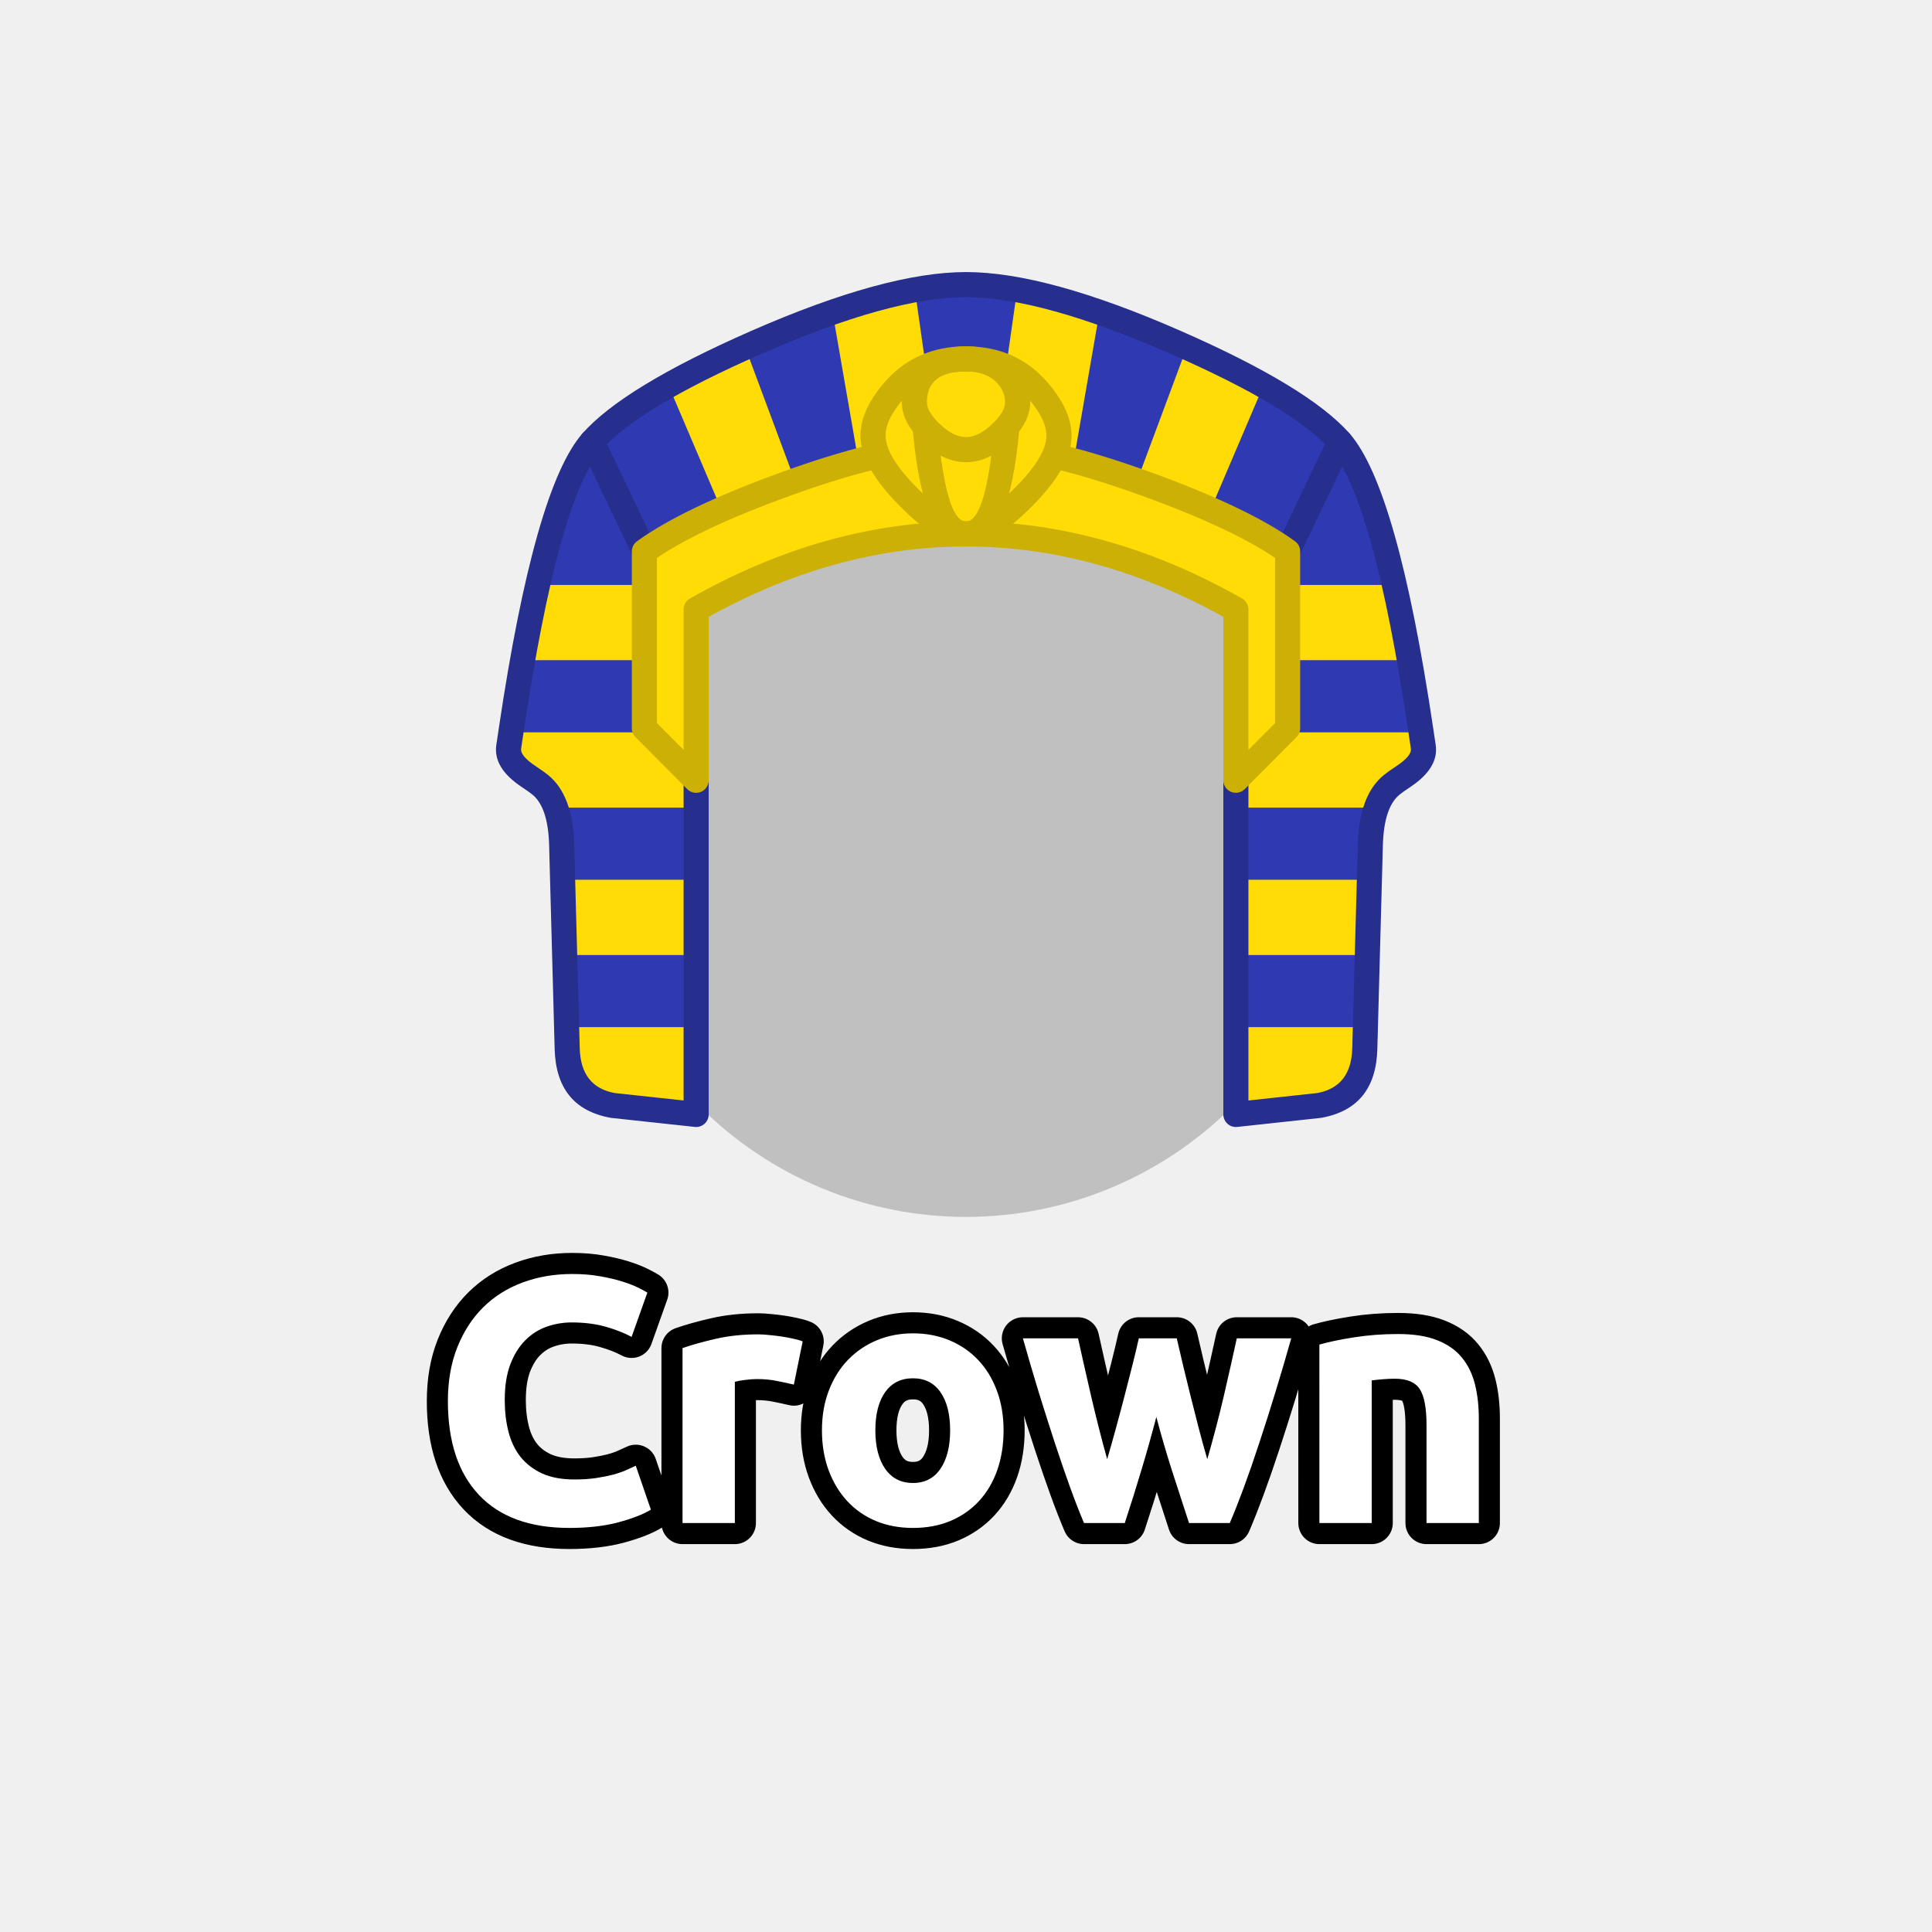
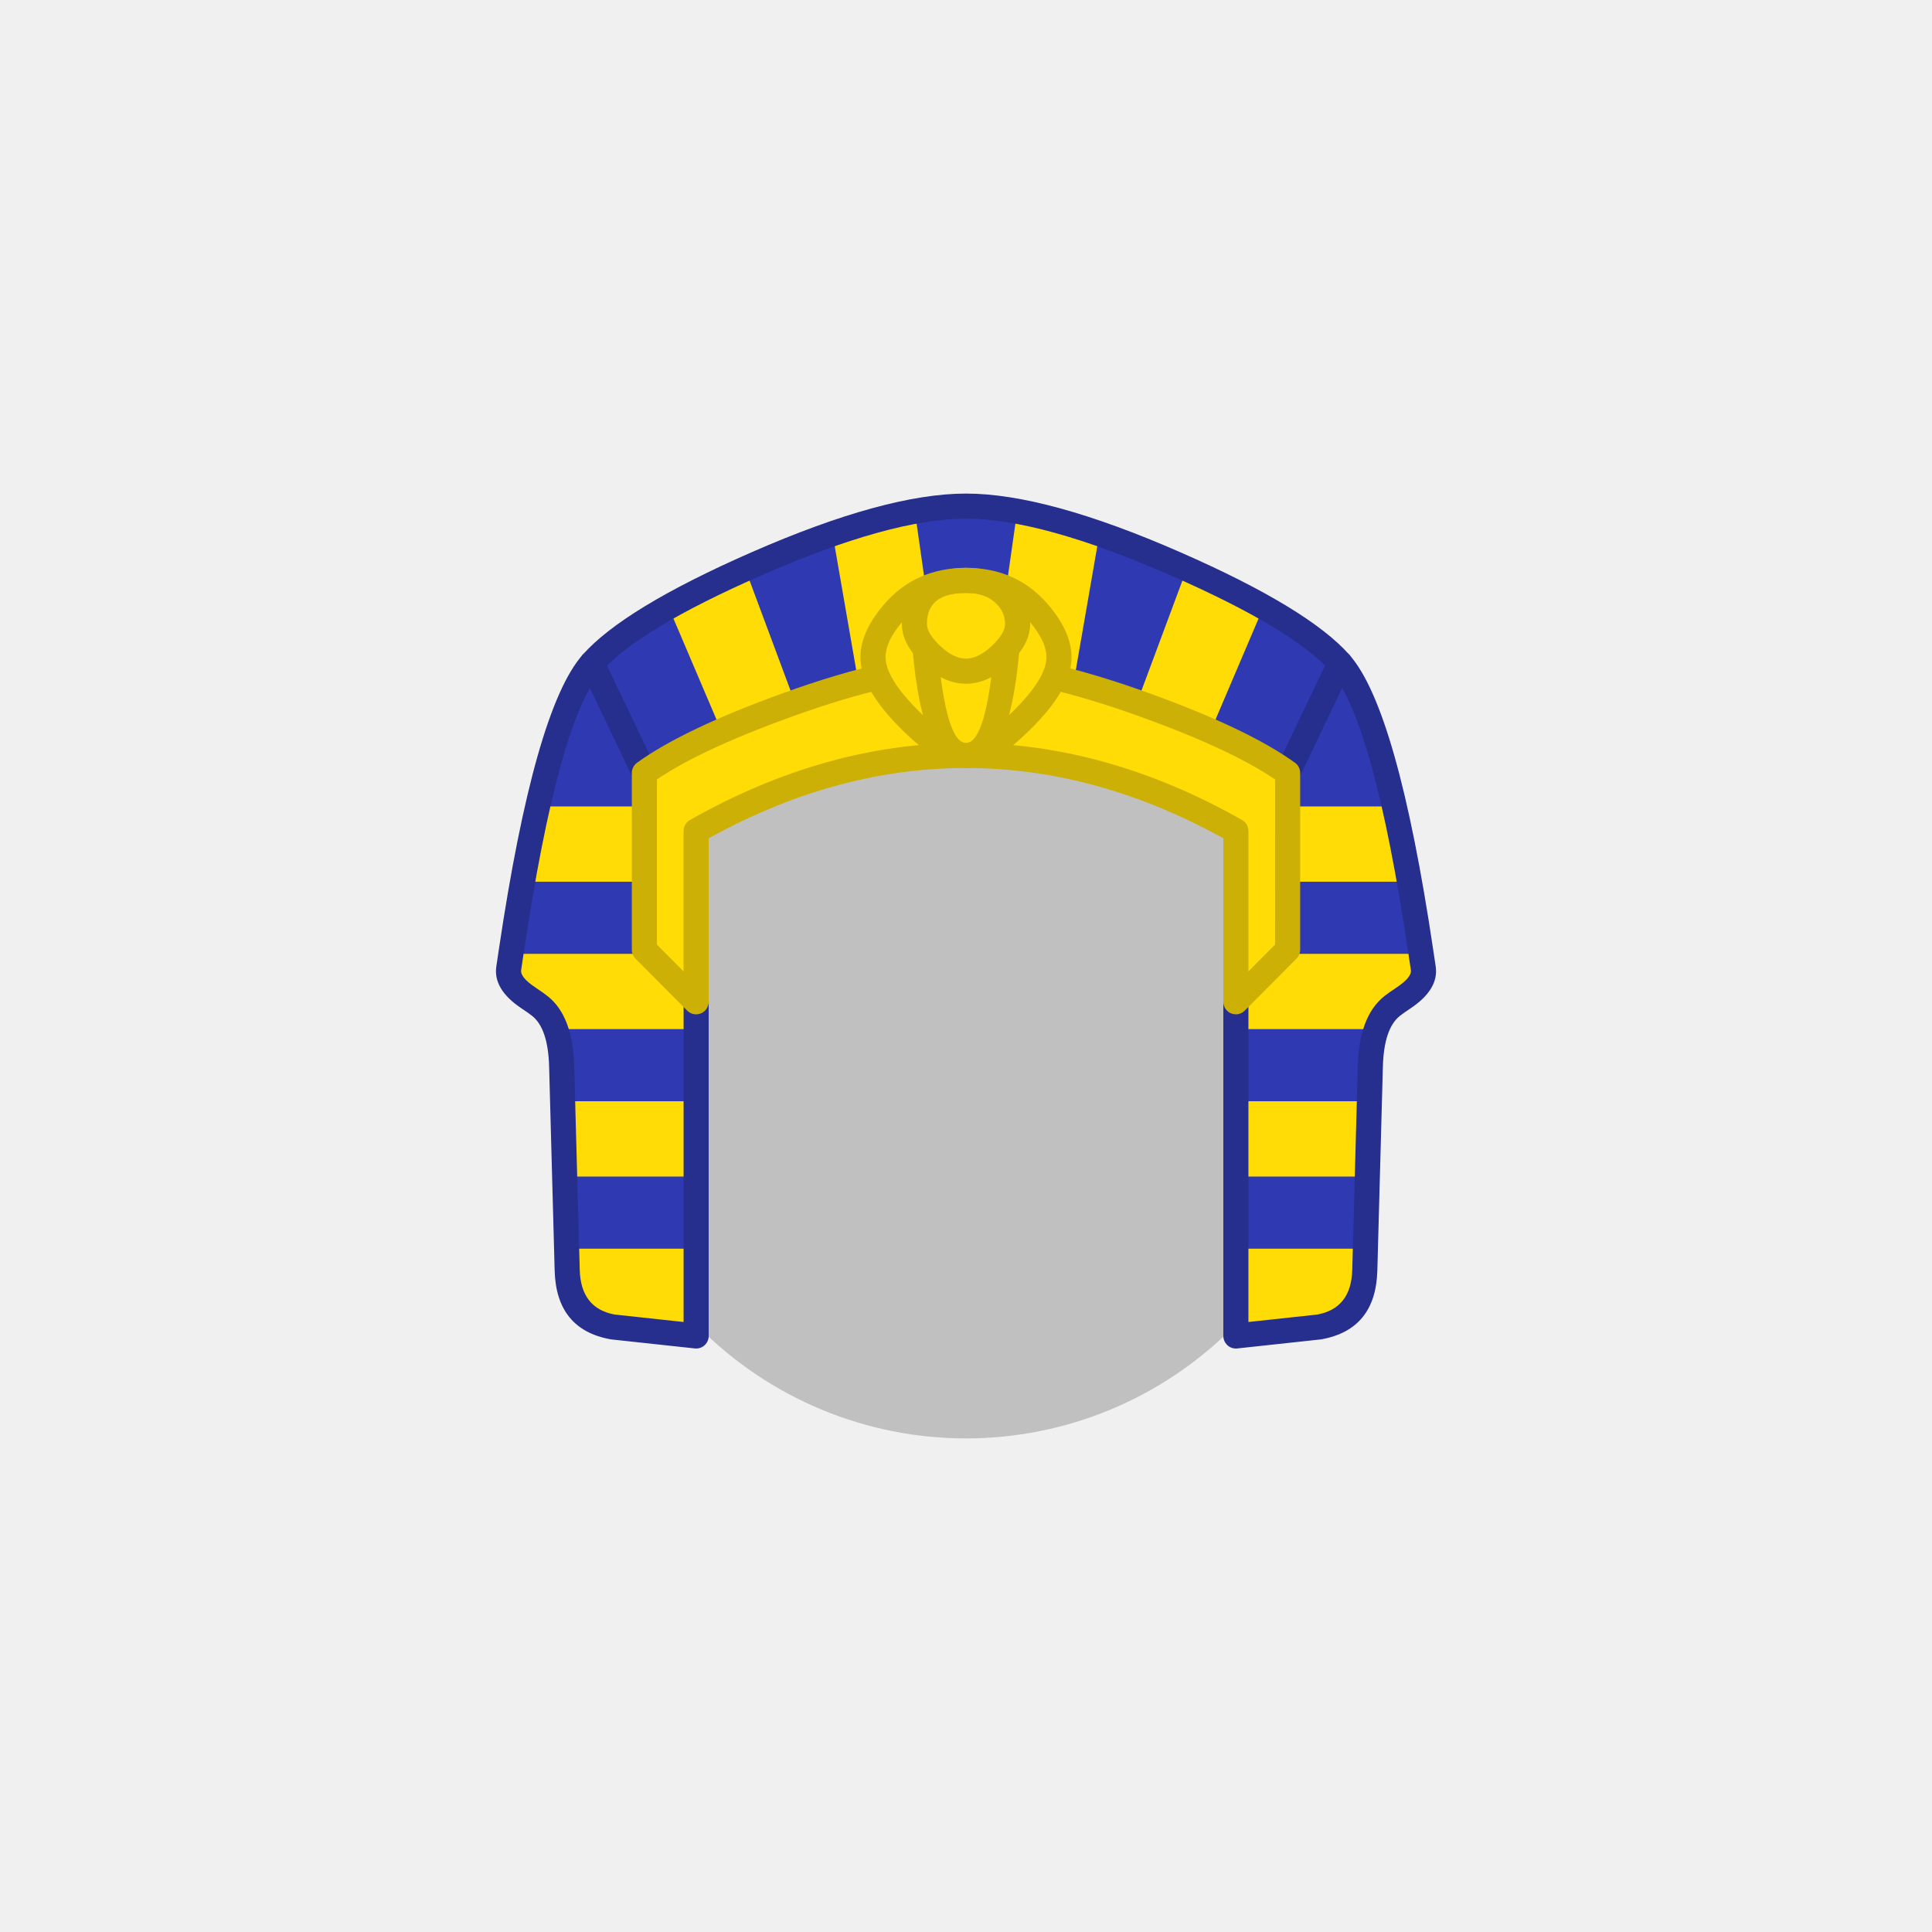
<svg xmlns="http://www.w3.org/2000/svg" viewBox="0 0 110 110">
-   <path fill-opacity=".2" d="M76.429 47.857q0 .526-.026 1.052-.026.525-.078 1.048-.051.524-.128 1.044t-.18 1.037-.23 1.026-.281 1.013-.33 1-.379.98-.426.962-.473.94q-.248.463-.518.915-.27.45-.563.888t-.605.86q-.314.423-.647.83-.334.406-.687.796t-.726.761-.761.726-.797.687-.829.647q-.423.313-.86.605-.437.293-.888.563-.452.27-.916.518t-.94.473-.96.427q-.487.2-.982.378-.495.177-.999.33-.503.153-1.013.28t-1.026.231-1.037.18-1.044.128-1.049.078-1.051.026-1.051-.026-1.05-.078-1.043-.128-1.037-.18-1.026-.23-1.013-.281-1-.33q-.494-.177-.98-.378-.486-.202-.962-.427-.475-.225-.94-.473-.463-.248-.915-.518-.45-.27-.888-.563-.437-.292-.86-.605-.423-.314-.83-.647-.406-.334-.796-.687t-.761-.726-.726-.761-.687-.797-.647-.829q-.313-.422-.605-.86-.292-.437-.563-.888-.27-.452-.518-.916-.248-.463-.473-.939t-.426-.962-.379-.98-.33-1-.28-1.013q-.128-.51-.23-1.026T33.803 51t-.13-1.044-.077-1.048-.026-1.052.026-1.051.078-1.05.128-1.043q.078-.52.18-1.036.103-.516.23-1.027.128-.51.281-1.013.153-.504.33-.999t.379-.981q.2-.486.426-.962.225-.475.473-.94.248-.463.518-.914.27-.452.563-.889t.605-.86q.314-.422.647-.829.334-.407.687-.796t.726-.762.761-.725q.39-.354.797-.687.406-.334.829-.647.423-.314.86-.606t.888-.563.916-.518.94-.473.96-.426q.487-.202.982-.379t.999-.33q.503-.152 1.013-.28t1.026-.23q.516-.103 1.037-.18.52-.078 1.044-.13.523-.05 1.049-.077.525-.025 1.051-.025t1.051.025q.526.026 1.05.078.523.051 1.043.128t1.037.18 1.026.23 1.013.281 1 .33q.494.177.98.379.486.2.962.426.475.225.94.473.463.248.915.518.45.27.888.563.437.292.86.606.423.313.83.647.406.333.796.687.39.353.761.725.372.372.726.762.353.39.687.796.333.407.647.83.313.422.605.859t.563.889.518.915.473.94.426.96.379.982.33.999q.153.503.28 1.013t.23 1.027.18 1.036q.078.52.13 1.044.05.523.077 1.049t.026 1.051" />
-   <path fill="#2f39b1" d="M70.366 34.697v28.756l4.757-.515c1.788-.329 2.541-1.706 2.583-3.227l.315-11.609c.037-1.35.336-2.703 1.22-3.42.884-.716 1.968-1.032 1.794-2.173-.607-3.983-1.95-14.2-4.736-17.36-2.786-3.158-15.085-8.945-21.299-8.945s-18.513 5.787-21.299 8.945c-2.785 3.16-4.129 13.377-4.735 17.36-.175 1.141.909 1.457 1.793 2.173.885.717 1.183 2.07 1.22 3.42l.315 11.609c.042 1.521.795 2.899 2.584 3.227l4.757.514V34.698C43.421 32.55 50.201 30.4 55 30.4c4.8 0 11.578 2.15 15.366 4.297" />
-   <path fill="#ffdc06" d="M57.909 16.525c1.457.276 3.051.721 4.685 1.278l-2.297 13.242c-1.512-.326-3.002-.549-4.368-.62zm9.66 3.256q2.227 1.002 4.352 2.207l-4.765 11.18q-1.987-.809-4.047-1.41zm2.797 13.523h9.068c.325 1.454.594 2.907.828 4.285h-9.896zm10.545 8.392.124.813c.174 1.14-.91 1.457-1.794 2.173-.398.322-.672.779-.862 1.3h-8.013v-4.286zm-2.943 8.393-.118 4.286h-7.484v-4.286zm-.23 8.393-.033 1.229c-.041 1.521-.794 2.9-2.582 3.227l-4.757.515v-4.97zM52.092 16.525c-1.457.276-3.051.721-4.685 1.278l2.297 13.242c1.512-.326 3.002-.549 4.368-.62zm-9.66 3.256q-2.227 1.002-4.352 2.207l4.765 11.18q1.987-.809 4.047-1.41zm-2.797 13.523h-9.068a84 84 0 0 0-.828 4.285h9.896zM29.09 41.696l-.124.813c-.174 1.14.91 1.457 1.794 2.173.398.322.672.779.862 1.3h8.013v-4.286zm2.943 8.393.118 4.286h7.484v-4.286zm.23 8.393.033 1.229c.041 1.521.794 2.9 2.582 3.227l4.757.515v-4.97z" />
-   <path fill="#262e8e" d="m72.668 31.087 2.986-6.246q.03-.063.073-.12t.094-.103.113-.083.127-.06.136-.033.14-.006.138.021q.068.018.132.048.063.03.12.072.056.043.103.095t.083.113q.036.06.06.127.023.066.033.136t.006.14-.021.138q-.018.068-.048.131l-2.986 6.246q-.03.064-.073.12t-.094.103-.113.083-.127.06-.136.033-.14.006-.138-.02-.132-.049-.12-.072-.103-.095-.083-.112q-.036-.06-.06-.127-.023-.067-.033-.136-.01-.07-.006-.14t.021-.138.048-.132m-36.625.616-2.986-6.246q-.03-.063-.048-.131-.017-.068-.02-.139-.005-.07.005-.14t.034-.135.06-.127q.035-.06.082-.113.047-.052.104-.095.056-.042.12-.072.063-.03.13-.048.07-.017.14-.021t.14.006.135.034q.067.023.127.06.06.035.113.082.052.047.094.103.043.057.073.12l2.986 6.246q.03.063.048.132.017.068.021.138t-.006.14-.034.136-.059.127-.083.112-.103.095-.12.072-.132.048-.138.021-.14-.006-.136-.033-.127-.06-.113-.083-.094-.103-.073-.12" />
-   <path fill="#262e8e" d="M71.08 44.425v19.028h-.714l-.077-.71 4.757-.515.077.71-.13-.703q1.94-.356 1.999-2.544l.315-11.608q.076-2.814 1.484-3.956.241-.195.713-.508.888-.59.825-1.002l-.143-.952q-1.976-13.27-4.422-16.043-2.128-2.411-9.116-5.476Q59.286 16.918 55 16.918t-11.648 3.228q-6.988 3.065-9.115 5.476-2.448 2.776-4.424 16.053l-.141.942q-.063.413.824 1.002.471.313.712.508 1.409 1.14 1.485 3.956l.315 11.608q.06 2.189 1.999 2.544l-.13.703.078-.71 4.757.514-.077.71h-.714V44.426q0-.07.013-.14.014-.069.041-.134t.066-.123.089-.108.108-.09q.059-.038.124-.065t.134-.04q.069-.015.139-.015t.14.014q.068.014.133.04.065.028.124.067t.108.089.089.108.066.123q.027.065.04.134.014.07.014.14v19.026q0 .039-.004.077-.007.07-.028.137t-.055.129-.08.116q-.044.053-.1.098-.054.044-.116.076-.063.033-.13.053-.068.02-.138.026t-.14-.002l-4.757-.514-.052-.008q-3.078-.564-3.169-3.91l-.315-11.609q-.059-2.157-.956-2.884-.188-.152-.604-.428-1.646-1.093-1.445-2.407l.14-.938q2.039-13.694 4.766-16.787 2.335-2.648 9.612-5.84Q50.414 15.49 55 15.49t12.222 3.349q7.277 3.19 9.613 5.839 2.725 3.09 4.764 16.777l.142.948q.2 1.314-1.447 2.407-.416.276-.603.428-.897.727-.956 2.885L78.42 59.73q-.091 3.345-3.168 3.91l-.052.008-4.757.515q-.039.004-.077.004-.07 0-.14-.014-.069-.013-.134-.04t-.123-.066q-.059-.04-.108-.089-.05-.05-.09-.108-.038-.059-.065-.124t-.04-.134q-.015-.069-.015-.14V44.426q0-.07.014-.14.014-.068.04-.133.028-.065.067-.124t.089-.108.108-.089.123-.066q.065-.027.134-.04.07-.014.14-.014t.14.013q.068.014.133.041t.124.066.108.089.089.108.066.124.04.134.014.139" />
-   <path fill="#ffdc06" d="M73.312 31.395v10.07l-2.946 2.96v-9.729C66.578 32.55 59.799 30.4 55 30.4s-11.578 2.15-15.366 4.297v9.729l-2.946-2.962V31.395c2.957-2.14 12.575-6.121 18.312-6.121s15.355 3.981 18.312 6.121" />
-   <path fill="#ccb005" d="M74.026 31.395v10.07q0 .14-.054.272-.054.13-.154.231l-2.946 2.96q-.05.05-.108.09t-.123.066-.134.041-.14.014-.139-.013q-.069-.014-.134-.04t-.124-.066-.108-.089q-.101-.1-.156-.232-.055-.131-.055-.274v-9.729h.715l-.352.622Q62.595 31.114 55 31.114q-7.597 0-15.013 4.205l-.353-.622h.715v9.729q0 .07-.014.14-.014.068-.04.133-.028.065-.067.124t-.089.108-.108.089-.123.066q-.065.027-.134.04-.07.014-.14.014-.142 0-.274-.055-.131-.054-.232-.155l-2.946-2.962q-.1-.1-.154-.231t-.054-.273V31.395q0-.085.02-.167t.058-.158.093-.14.124-.114q2.646-1.915 8.29-3.956 6.36-2.3 10.441-2.3 4.08 0 10.442 2.3 5.643 2.041 8.289 3.956.069.05.124.114.055.065.093.14.039.076.059.158t.02.167m-1.428 0h.714l-.419.579q-2.483-1.798-7.937-3.77Q58.83 25.988 55 25.988t-9.956 2.216q-5.454 1.972-7.937 3.77l-.42-.579h.715v10.07h-.714l.506-.504 2.947 2.96-.507.505h-.714v-9.729q0-.095.025-.186.024-.092.072-.173.048-.082.115-.149.068-.066.15-.113 7.745-4.39 15.718-4.39t15.718 4.389q.082.047.15.113.067.067.115.149t.072.173.025.186v9.729h-.714l-.507-.504 2.947-2.96.506.503h-.714z" />
-   <path fill="#ffdc06" d="M49.714 24.983c.09 1.156 1.73 3.062 2.429 3.721.7.658 2.05 1.696 2.857 1.696.806 0 2.157-1.038 2.857-1.696.7-.659 2.34-2.565 2.43-3.721s-1.406-4.55-5.287-4.55c-3.88 0-5.376 3.393-5.286 4.55" />
-   <path fill="#ccb005" d="M50.426 24.927q.099 1.27 2.207 3.258 1.597 1.5 2.367 1.5t2.368-1.502q2.107-1.982 2.206-3.256.074-.948-.985-2.188-1.358-1.591-3.589-1.591t-3.589 1.59q-1.06 1.24-.985 2.19l-.712.056h-.715v-.001q0-.07.014-.14.014-.068.04-.133.028-.065.067-.124t.089-.108.108-.09q.058-.038.123-.065t.134-.04q.07-.014.14-.014.066 0 .132.012t.128.037.119.06.106.08.089.1.068.114q.03.06.047.124.018.065.023.131M49 25.038l.713-.055h.714q0 .067-.013.133t-.036.128-.06.119-.081.106-.1.089-.113.069-.125.046-.131.023q-.07.005-.14-.003t-.137-.03-.128-.057-.115-.08q-.053-.045-.097-.1-.043-.056-.075-.119-.032-.062-.051-.13-.02-.068-.025-.138-.12-1.538 1.324-3.228Q52.11 19.719 55 19.719t4.675 2.092q1.443 1.69 1.324 3.227-.142 1.824-2.652 4.186-2.01 1.89-3.347 1.89-1.336 0-3.347-1.89-2.51-2.366-2.652-4.186" />
-   <path fill="#ccb005" d="M51.346 22.907q0-1.237.909-2.15 1.03-1.038 2.745-1.038 1.714 0 2.745 1.037.909.914.909 2.15 0 1.152-1.183 2.276-1.193 1.134-2.471 1.134t-2.471-1.134q-1.183-1.124-1.183-2.276h.715l.714.003q0 .071-.014.14t-.041.134q-.028.065-.067.123-.04.059-.09.108-.049.05-.108.089t-.123.065q-.066.027-.135.04t-.139.013-.139-.014-.133-.04q-.065-.028-.123-.067-.059-.039-.108-.089-.05-.05-.089-.108t-.065-.123-.04-.134-.015-.139m1.429 0h-.714l-.715-.003q0-.07.015-.14.014-.068.04-.133.028-.065.067-.123t.089-.108.108-.088.123-.066.134-.04.139-.014q.07 0 .14.014.068.014.133.04t.124.067.108.088.089.109.066.123.04.134q.014.07.014.14 0 .538.738 1.24.78.74 1.487.74t1.487-.74q.738-.702.738-1.24 0-.648-.493-1.144-.612-.615-1.732-.615-2.225 0-2.225 1.76" />
-   <path fill="#ccb005" d="M53.383 24.262q.467 5.424 1.617 5.424t1.617-5.424q.006-.07.026-.138t.052-.13.076-.117.098-.1.115-.08.129-.055.137-.03.14 0q.07.005.138.025.067.02.13.052.062.032.117.076t.1.098.08.115q.033.062.055.13.02.066.029.136.007.07.001.14-.579 6.73-3.04 6.73t-3.04-6.73q-.006-.07.002-.14.007-.07.029-.137.02-.067.055-.129.034-.061.079-.115t.1-.098.118-.076.13-.052.137-.026.14.002.137.029.129.055.115.08.098.1.077.117.051.13.026.138" />
-   <path fill="none" stroke="#000" stroke-linecap="round" stroke-linejoin="round" stroke-width="2.4" d="M32.42 86.994q-3.379 0-5.151-1.88-1.768-1.88-1.768-5.337 0-1.723.537-3.071.542-1.353 1.48-2.28.942-.928 2.24-1.407 1.3-.483 2.823-.483.879 0 1.597.132.722.127 1.26.298.541.17.903.351.361.18.517.279l-.898 2.52q-.64-.343-1.49-.582-.849-.24-1.928-.24-.723 0-1.411.24t-1.22.772-.855 1.372q-.318.84-.318 2.036 0 .962.21 1.792t.679 1.43q.474.601 1.23.953.762.346 1.841.346.684 0 1.22-.078.543-.083.963-.19.42-.113.737-.25.322-.14.581-.263l.86 2.5q-.66.4-1.86.723-1.197.317-2.78.317m12.78-8.16q-.401-.097-.943-.204-.537-.112-1.157-.112-.279 0-.67.048-.39.05-.59.108v8.042H38.86v-9.961q.801-.279 1.89-.528 1.089-.254 2.427-.254.244 0 .58.035.343.029.68.078.341.049.678.122.342.068.586.166zm11.94 2.603q0 1.24-.361 2.27-.361 1.026-1.04 1.759t-1.631 1.133q-.947.395-2.129.395-1.157 0-2.11-.395-.951-.4-1.63-1.133t-1.06-1.758q-.38-1.03-.38-2.27t.39-2.261q.39-1.02 1.08-1.739.693-.722 1.64-1.123.952-.4 2.07-.4 1.143 0 2.09.4.952.4 1.63 1.123.68.718 1.06 1.739.381 1.02.381 2.26m-3.042 0q0-1.381-.551-2.172-.547-.791-1.568-.791t-1.582.79q-.557.792-.557 2.173 0 1.377.557 2.188.562.81 1.582.81t1.568-.81q.551-.81.551-2.188m11.74-.761q-.396 1.518-.85 3.022-.449 1.5-.947 3.018h-2.32q-.36-.84-.78-1.997-.42-1.162-.87-2.53-.449-1.372-.923-2.9-.468-1.533-.908-3.09h3.14l.351 1.567q.19.85.4 1.752.21.899.44 1.807t.469 1.753q.259-.884.508-1.802.254-.923.483-1.811.23-.889.44-1.719t.37-1.548H67q.161.718.361 1.548t.42 1.719.46 1.811q.238.918.497 1.802.244-.845.484-1.753.239-.908.449-1.807.21-.903.4-1.752.19-.85.347-1.568h3.1q-.439 1.558-.908 3.09-.468 1.53-.923 2.901-.449 1.368-.878 2.53-.43 1.157-.791 1.997h-2.32q-.498-1.519-.981-3.018-.479-1.504-.88-3.022m9.283-4.121q.757-.22 1.958-.41 1.202-.191 2.52-.191 1.343 0 2.231.352.889.351 1.407.99.522.64.742 1.52.22.878.22 1.957v5.943H81.22v-5.581q0-1.44-.38-2.037-.382-.6-1.422-.6-.317 0-.679.03-.36.028-.64.068v8.12h-2.978z" />
-   <path fill="#fff" d="M32.42 86.994q-3.379 0-5.151-1.88-1.768-1.88-1.768-5.337 0-1.723.537-3.071.542-1.353 1.48-2.28.942-.928 2.24-1.407 1.3-.483 2.823-.483.879 0 1.597.132.722.127 1.26.298.541.17.903.351.361.18.517.279l-.898 2.52q-.64-.343-1.49-.582-.849-.24-1.928-.24-.723 0-1.411.24t-1.22.772-.855 1.372q-.318.84-.318 2.036 0 .962.21 1.792t.679 1.43q.474.601 1.23.953.762.346 1.841.346.684 0 1.22-.078.543-.083.963-.19.42-.113.737-.25.322-.14.581-.263l.86 2.5q-.66.4-1.86.723-1.197.317-2.78.317m12.78-8.16q-.401-.097-.943-.204-.537-.112-1.157-.112-.279 0-.67.048-.39.05-.59.108v8.042H38.86v-9.961q.801-.279 1.89-.528 1.089-.254 2.427-.254.244 0 .58.035.343.029.68.078.341.049.678.122.342.068.586.166zm11.94 2.603q0 1.24-.361 2.27-.361 1.026-1.04 1.759t-1.631 1.133q-.947.395-2.129.395-1.157 0-2.11-.395-.951-.4-1.63-1.133t-1.06-1.758q-.38-1.03-.38-2.27t.39-2.261q.39-1.02 1.08-1.739.693-.722 1.64-1.123.952-.4 2.07-.4 1.143 0 2.09.4.952.4 1.63 1.123.68.718 1.06 1.739.381 1.02.381 2.26m-3.042 0q0-1.381-.551-2.172-.547-.791-1.568-.791t-1.582.79q-.557.792-.557 2.173 0 1.377.557 2.188.562.81 1.582.81t1.568-.81q.551-.81.551-2.188m11.74-.761q-.396 1.518-.85 3.022-.449 1.5-.947 3.018h-2.32q-.36-.84-.78-1.997-.42-1.162-.87-2.53-.449-1.372-.923-2.9-.468-1.533-.908-3.09h3.14l.351 1.567q.19.85.4 1.752.21.899.44 1.807t.469 1.753q.259-.884.508-1.802.254-.923.483-1.811.23-.889.44-1.719t.37-1.548H67q.161.718.361 1.548t.42 1.719.46 1.811q.238.918.497 1.802.244-.845.484-1.753.239-.908.449-1.807.21-.903.4-1.752.19-.85.347-1.568h3.1q-.439 1.558-.908 3.09-.468 1.53-.923 2.901-.449 1.368-.878 2.53-.43 1.157-.791 1.997h-2.32q-.498-1.519-.981-3.018-.479-1.504-.88-3.022m9.283-4.121q.757-.22 1.958-.41 1.202-.191 2.52-.191 1.343 0 2.231.352.889.351 1.407.99.522.64.742 1.52.22.878.22 1.957v5.943H81.22v-5.581q0-1.44-.38-2.037-.382-.6-1.422-.6-.317 0-.679.03-.36.028-.64.068v8.12h-2.978z" />
+   <g transform="translate(0 12.612)">
+     <path fill-opacity=".2" d="M76.429 47.857q0 .526-.026 1.052-.026.525-.078 1.048-.051.524-.128 1.044t-.18 1.037-.23 1.026-.281 1.013-.33 1-.379.98-.426.962-.473.94q-.248.463-.518.915-.27.45-.563.888t-.605.86q-.314.423-.647.83-.334.406-.687.796t-.726.761-.761.726-.797.687-.829.647q-.423.313-.86.605-.437.293-.888.563-.452.27-.916.518t-.94.473-.96.427q-.487.2-.982.378-.495.177-.999.33-.503.153-1.013.28t-1.026.231-1.037.18-1.044.128-1.049.078-1.051.026-1.051-.026-1.05-.078-1.043-.128-1.037-.18-1.026-.23-1.013-.281-1-.33q-.494-.177-.98-.378-.486-.202-.962-.427-.475-.225-.94-.473-.463-.248-.915-.518-.45-.27-.888-.563-.437-.292-.86-.605-.423-.314-.83-.647-.406-.334-.796-.687t-.761-.726-.726-.761-.687-.797-.647-.829q-.313-.422-.605-.86-.292-.437-.563-.888-.27-.452-.518-.916-.248-.463-.473-.939t-.426-.962-.379-.98-.33-1-.28-1.013q-.128-.51-.23-1.026T33.803 51t-.13-1.044-.077-1.048-.026-1.052.026-1.051.078-1.05.128-1.043q.078-.52.18-1.036.103-.516.23-1.027.128-.51.281-1.013.153-.504.33-.999t.379-.981q.2-.486.426-.962.225-.475.473-.94.248-.463.518-.914.27-.452.563-.889t.605-.86q.314-.422.647-.829.334-.407.687-.796t.726-.762.761-.725q.39-.354.797-.687.406-.334.829-.647.423-.314.86-.606t.888-.563.916-.518.94-.473.96-.426q.487-.202.982-.379t.999-.33q.503-.152 1.013-.28t1.026-.23q.516-.103 1.037-.18.52-.078 1.044-.13.523-.05 1.049-.077.525-.025 1.051-.025t1.051.025q.526.026 1.05.078.523.051 1.043.128t1.037.18 1.026.23 1.013.281 1 .33q.494.177.98.379.486.2.962.426.475.225.94.473.463.248.915.518.45.27.888.563.437.292.86.606.423.313.83.647.406.333.796.687.39.353.761.725.372.372.726.762.353.39.687.796.333.407.647.83.313.422.605.859t.563.889.518.915.473.94.426.96.379.982.33.999q.153.503.28 1.013t.23 1.027.18 1.036q.078.52.13 1.044.05.523.077 1.049t.026 1.051" />
+     <path fill="#2f39b1" d="M70.366 34.697v28.756l4.757-.515c1.788-.329 2.541-1.706 2.583-3.227l.315-11.609c.037-1.35.336-2.703 1.22-3.42.884-.716 1.968-1.032 1.794-2.173-.607-3.983-1.95-14.2-4.736-17.36-2.786-3.158-15.085-8.945-21.299-8.945s-18.513 5.787-21.299 8.945c-2.785 3.16-4.129 13.377-4.735 17.36-.175 1.141.909 1.457 1.793 2.173.885.717 1.183 2.07 1.22 3.42l.315 11.609c.042 1.521.795 2.899 2.584 3.227l4.757.514V34.698C43.421 32.55 50.201 30.4 55 30.4c4.8 0 11.578 2.15 15.366 4.297" />
+     <path fill="#ffdc06" d="M57.909 16.525c1.457.276 3.051.721 4.685 1.278l-2.297 13.242c-1.512-.326-3.002-.549-4.368-.62zm9.66 3.256q2.227 1.002 4.352 2.207l-4.765 11.18q-1.987-.809-4.047-1.41zm2.797 13.523h9.068c.325 1.454.594 2.907.828 4.285h-9.896zm10.545 8.392.124.813c.174 1.14-.91 1.457-1.794 2.173-.398.322-.672.779-.862 1.3h-8.013v-4.286zm-2.943 8.393-.118 4.286h-7.484v-4.286zm-.23 8.393-.033 1.229c-.041 1.521-.794 2.9-2.582 3.227l-4.757.515v-4.97zM52.092 16.525c-1.457.276-3.051.721-4.685 1.278l2.297 13.242c1.512-.326 3.002-.549 4.368-.62zm-9.66 3.256q-2.227 1.002-4.352 2.207l4.765 11.18q1.987-.809 4.047-1.41zm-2.797 13.523h-9.068a84 84 0 0 0-.828 4.285h9.896zM29.09 41.696l-.124.813c-.174 1.14.91 1.457 1.794 2.173.398.322.672.779.862 1.3h8.013v-4.286zm2.943 8.393.118 4.286h7.484v-4.286zm.23 8.393.033 1.229c.041 1.521.794 2.9 2.582 3.227l4.757.515v-4.97z" />
+     <path fill="#262e8e" d="m72.668 31.087 2.986-6.246q.03-.063.073-.12t.094-.103.113-.083.127-.06.136-.033.14-.006.138.021q.068.018.132.048.063.03.12.072.056.043.103.095t.083.113q.036.06.06.127.023.066.033.136t.006.14-.021.138q-.018.068-.048.131l-2.986 6.246q-.03.064-.073.12t-.094.103-.113.083-.127.06-.136.033-.14.006-.138-.02-.132-.049-.12-.072-.103-.095-.083-.112q-.036-.06-.06-.127-.023-.067-.033-.136-.01-.07-.006-.14t.021-.138.048-.132m-36.625.616-2.986-6.246q-.03-.063-.048-.131-.017-.068-.02-.139-.005-.07.005-.14t.034-.135.06-.127q.035-.06.082-.113.047-.052.104-.095.056-.042.12-.072.063-.03.13-.048.07-.017.14-.021t.14.006.135.034q.067.023.127.06.06.035.113.082.052.047.094.103.043.057.073.12l2.986 6.246q.03.063.048.132.017.068.021.138t-.006.14-.034.136-.059.127-.083.112-.103.095-.12.072-.132.048-.138.021-.14-.006-.136-.033-.127-.06-.113-.083-.094-.103-.073-.12" />
+     <path fill="#262e8e" d="M71.08 44.425v19.028h-.714l-.077-.71 4.757-.515.077.71-.13-.703q1.94-.356 1.999-2.544l.315-11.608q.076-2.814 1.484-3.956.241-.195.713-.508.888-.59.825-1.002l-.143-.952q-1.976-13.27-4.422-16.043-2.128-2.411-9.116-5.476Q59.286 16.918 55 16.918t-11.648 3.228q-6.988 3.065-9.115 5.476-2.448 2.776-4.424 16.053l-.141.942q-.063.413.824 1.002.471.313.712.508 1.409 1.14 1.485 3.956l.315 11.608q.06 2.189 1.999 2.544l-.13.703.078-.71 4.757.514-.077.71h-.714V44.426q0-.07.013-.14.014-.069.041-.134t.066-.123.089-.108.108-.09q.059-.038.124-.065t.134-.04q.069-.015.139-.015t.14.014q.068.014.133.04.065.028.124.067t.108.089.089.108.066.123q.027.065.04.134.014.07.014.14v19.026q0 .039-.004.077-.007.07-.028.137t-.055.129-.08.116q-.044.053-.1.098-.054.044-.116.076-.063.033-.13.053-.068.02-.138.026t-.14-.002l-4.757-.514-.052-.008q-3.078-.564-3.169-3.91l-.315-11.609q-.059-2.157-.956-2.884-.188-.152-.604-.428-1.646-1.093-1.445-2.407l.14-.938q2.039-13.694 4.766-16.787 2.335-2.648 9.612-5.84Q50.414 15.49 55 15.49t12.222 3.349q7.277 3.19 9.613 5.839 2.725 3.09 4.764 16.777l.142.948q.2 1.314-1.447 2.407-.416.276-.603.428-.897.727-.956 2.885L78.42 59.73q-.091 3.345-3.168 3.91l-.052.008-4.757.515q-.039.004-.077.004-.07 0-.14-.014-.069-.013-.134-.04t-.123-.066q-.059-.04-.108-.089-.05-.05-.09-.108-.038-.059-.065-.124t-.04-.134q-.015-.069-.015-.14V44.426q0-.07.014-.14.014-.068.04-.133.028-.065.067-.124t.089-.108.108-.089.123-.066q.065-.027.134-.04.07-.014.14-.014t.14.013q.068.014.133.041t.124.066.108.089.089.108.066.124.04.134.014.139" />
+     <path fill="#ffdc06" d="M73.312 31.395v10.07l-2.946 2.96v-9.729C66.578 32.55 59.799 30.4 55 30.4s-11.578 2.15-15.366 4.297v9.729l-2.946-2.962V31.395c2.957-2.14 12.575-6.121 18.312-6.121s15.355 3.981 18.312 6.121" />
+     <path fill="#ccb005" d="M74.026 31.395v10.07q0 .14-.054.272-.054.13-.154.231l-2.946 2.96q-.05.05-.108.09t-.123.066-.134.041-.14.014-.139-.013q-.069-.014-.134-.04t-.124-.066-.108-.089q-.101-.1-.156-.232-.055-.131-.055-.274v-9.729h.715l-.352.622Q62.595 31.114 55 31.114q-7.597 0-15.013 4.205l-.353-.622h.715v9.729q0 .07-.014.14-.014.068-.04.133-.028.065-.067.124t-.089.108-.108.089-.123.066q-.065.027-.134.04-.07.014-.14.014-.142 0-.274-.055-.131-.054-.232-.155l-2.946-2.962q-.1-.1-.154-.231t-.054-.273V31.395q0-.085.02-.167t.058-.158.093-.14.124-.114q2.646-1.915 8.29-3.956 6.36-2.3 10.441-2.3 4.08 0 10.442 2.3 5.643 2.041 8.289 3.956.069.05.124.114.055.065.093.14.039.076.059.158t.02.167m-1.428 0h.714l-.419.579q-2.483-1.798-7.937-3.77Q58.83 25.988 55 25.988t-9.956 2.216q-5.454 1.972-7.937 3.77l-.42-.579h.715v10.07h-.714l.506-.504 2.947 2.96-.507.505h-.714v-9.729q0-.095.025-.186.024-.092.072-.173.048-.082.115-.149.068-.066.15-.113 7.745-4.39 15.718-4.39t15.718 4.389q.082.047.15.113.067.067.115.149t.072.173.025.186v9.729h-.714l-.507-.504 2.947-2.96.506.503h-.714z" />
+     <path fill="#ffdc06" d="M49.714 24.983c.09 1.156 1.73 3.062 2.429 3.721.7.658 2.05 1.696 2.857 1.696.806 0 2.157-1.038 2.857-1.696.7-.659 2.34-2.565 2.43-3.721s-1.406-4.55-5.287-4.55c-3.88 0-5.376 3.393-5.286 4.55" />
+     <path fill="#ccb005" d="M50.426 24.927q.099 1.27 2.207 3.258 1.597 1.5 2.367 1.5t2.368-1.502q2.107-1.982 2.206-3.256.074-.948-.985-2.188-1.358-1.591-3.589-1.591t-3.589 1.59q-1.06 1.24-.985 2.19l-.712.056h-.715v-.001q0-.07.014-.14.014-.068.04-.133.028-.065.067-.124t.089-.108.108-.09q.058-.038.123-.065t.134-.04q.07-.014.14-.014.066 0 .132.012t.128.037.119.06.106.08.089.1.068.114q.03.06.047.124.018.065.023.131M49 25.038l.713-.055h.714q0 .067-.013.133t-.036.128-.06.119-.081.106-.1.089-.113.069-.125.046-.131.023q-.07.005-.14-.003t-.137-.03-.128-.057-.115-.08q-.053-.045-.097-.1-.043-.056-.075-.119-.032-.062-.051-.13-.02-.068-.025-.138-.12-1.538 1.324-3.228Q52.11 19.719 55 19.719t4.675 2.092q1.443 1.69 1.324 3.227-.142 1.824-2.652 4.186-2.01 1.89-3.347 1.89-1.336 0-3.347-1.89-2.51-2.366-2.652-4.186" />
+     <path fill="#ccb005" d="M51.346 22.907q0-1.237.909-2.15 1.03-1.038 2.745-1.038 1.714 0 2.745 1.037.909.914.909 2.15 0 1.152-1.183 2.276-1.193 1.134-2.471 1.134t-2.471-1.134q-1.183-1.124-1.183-2.276h.715l.714.003q0 .071-.014.14t-.041.134q-.028.065-.067.123-.04.059-.09.108-.049.05-.108.089t-.123.065q-.066.027-.135.04t-.139.013-.139-.014-.133-.04q-.065-.028-.123-.067-.059-.039-.108-.089-.05-.05-.089-.108t-.065-.123-.04-.134-.015-.139m1.429 0h-.714l-.715-.003q0-.07.015-.14.014-.068.04-.133.028-.065.067-.123t.089-.108.108-.088.123-.066.134-.04.139-.014q.07 0 .14.014.068.014.133.04t.124.067.108.088.089.109.066.123.04.134q.014.07.014.14 0 .538.738 1.24.78.74 1.487.74t1.487-.74q.738-.702.738-1.24 0-.648-.493-1.144-.612-.615-1.732-.615-2.225 0-2.225 1.76" />
+     <path fill="#ccb005" d="M53.383 24.262q.467 5.424 1.617 5.424t1.617-5.424q.006-.07.026-.138t.052-.13.076-.117.098-.1.115-.08.129-.055.137-.03.14 0q.07.005.138.025.067.02.13.052.062.032.117.076t.1.098.08.115q.033.062.055.13.02.066.029.136.007.07.001.14-.579 6.73-3.04 6.73t-3.04-6.73q-.006-.07.002-.14.007-.07.029-.137.02-.067.055-.129.034-.061.079-.115t.1-.098.118-.076.13-.052.137-.026.14.002.137.029.129.055.115.08.098.1.077.117.051.13.026.138" />
+   </g>
</svg>
